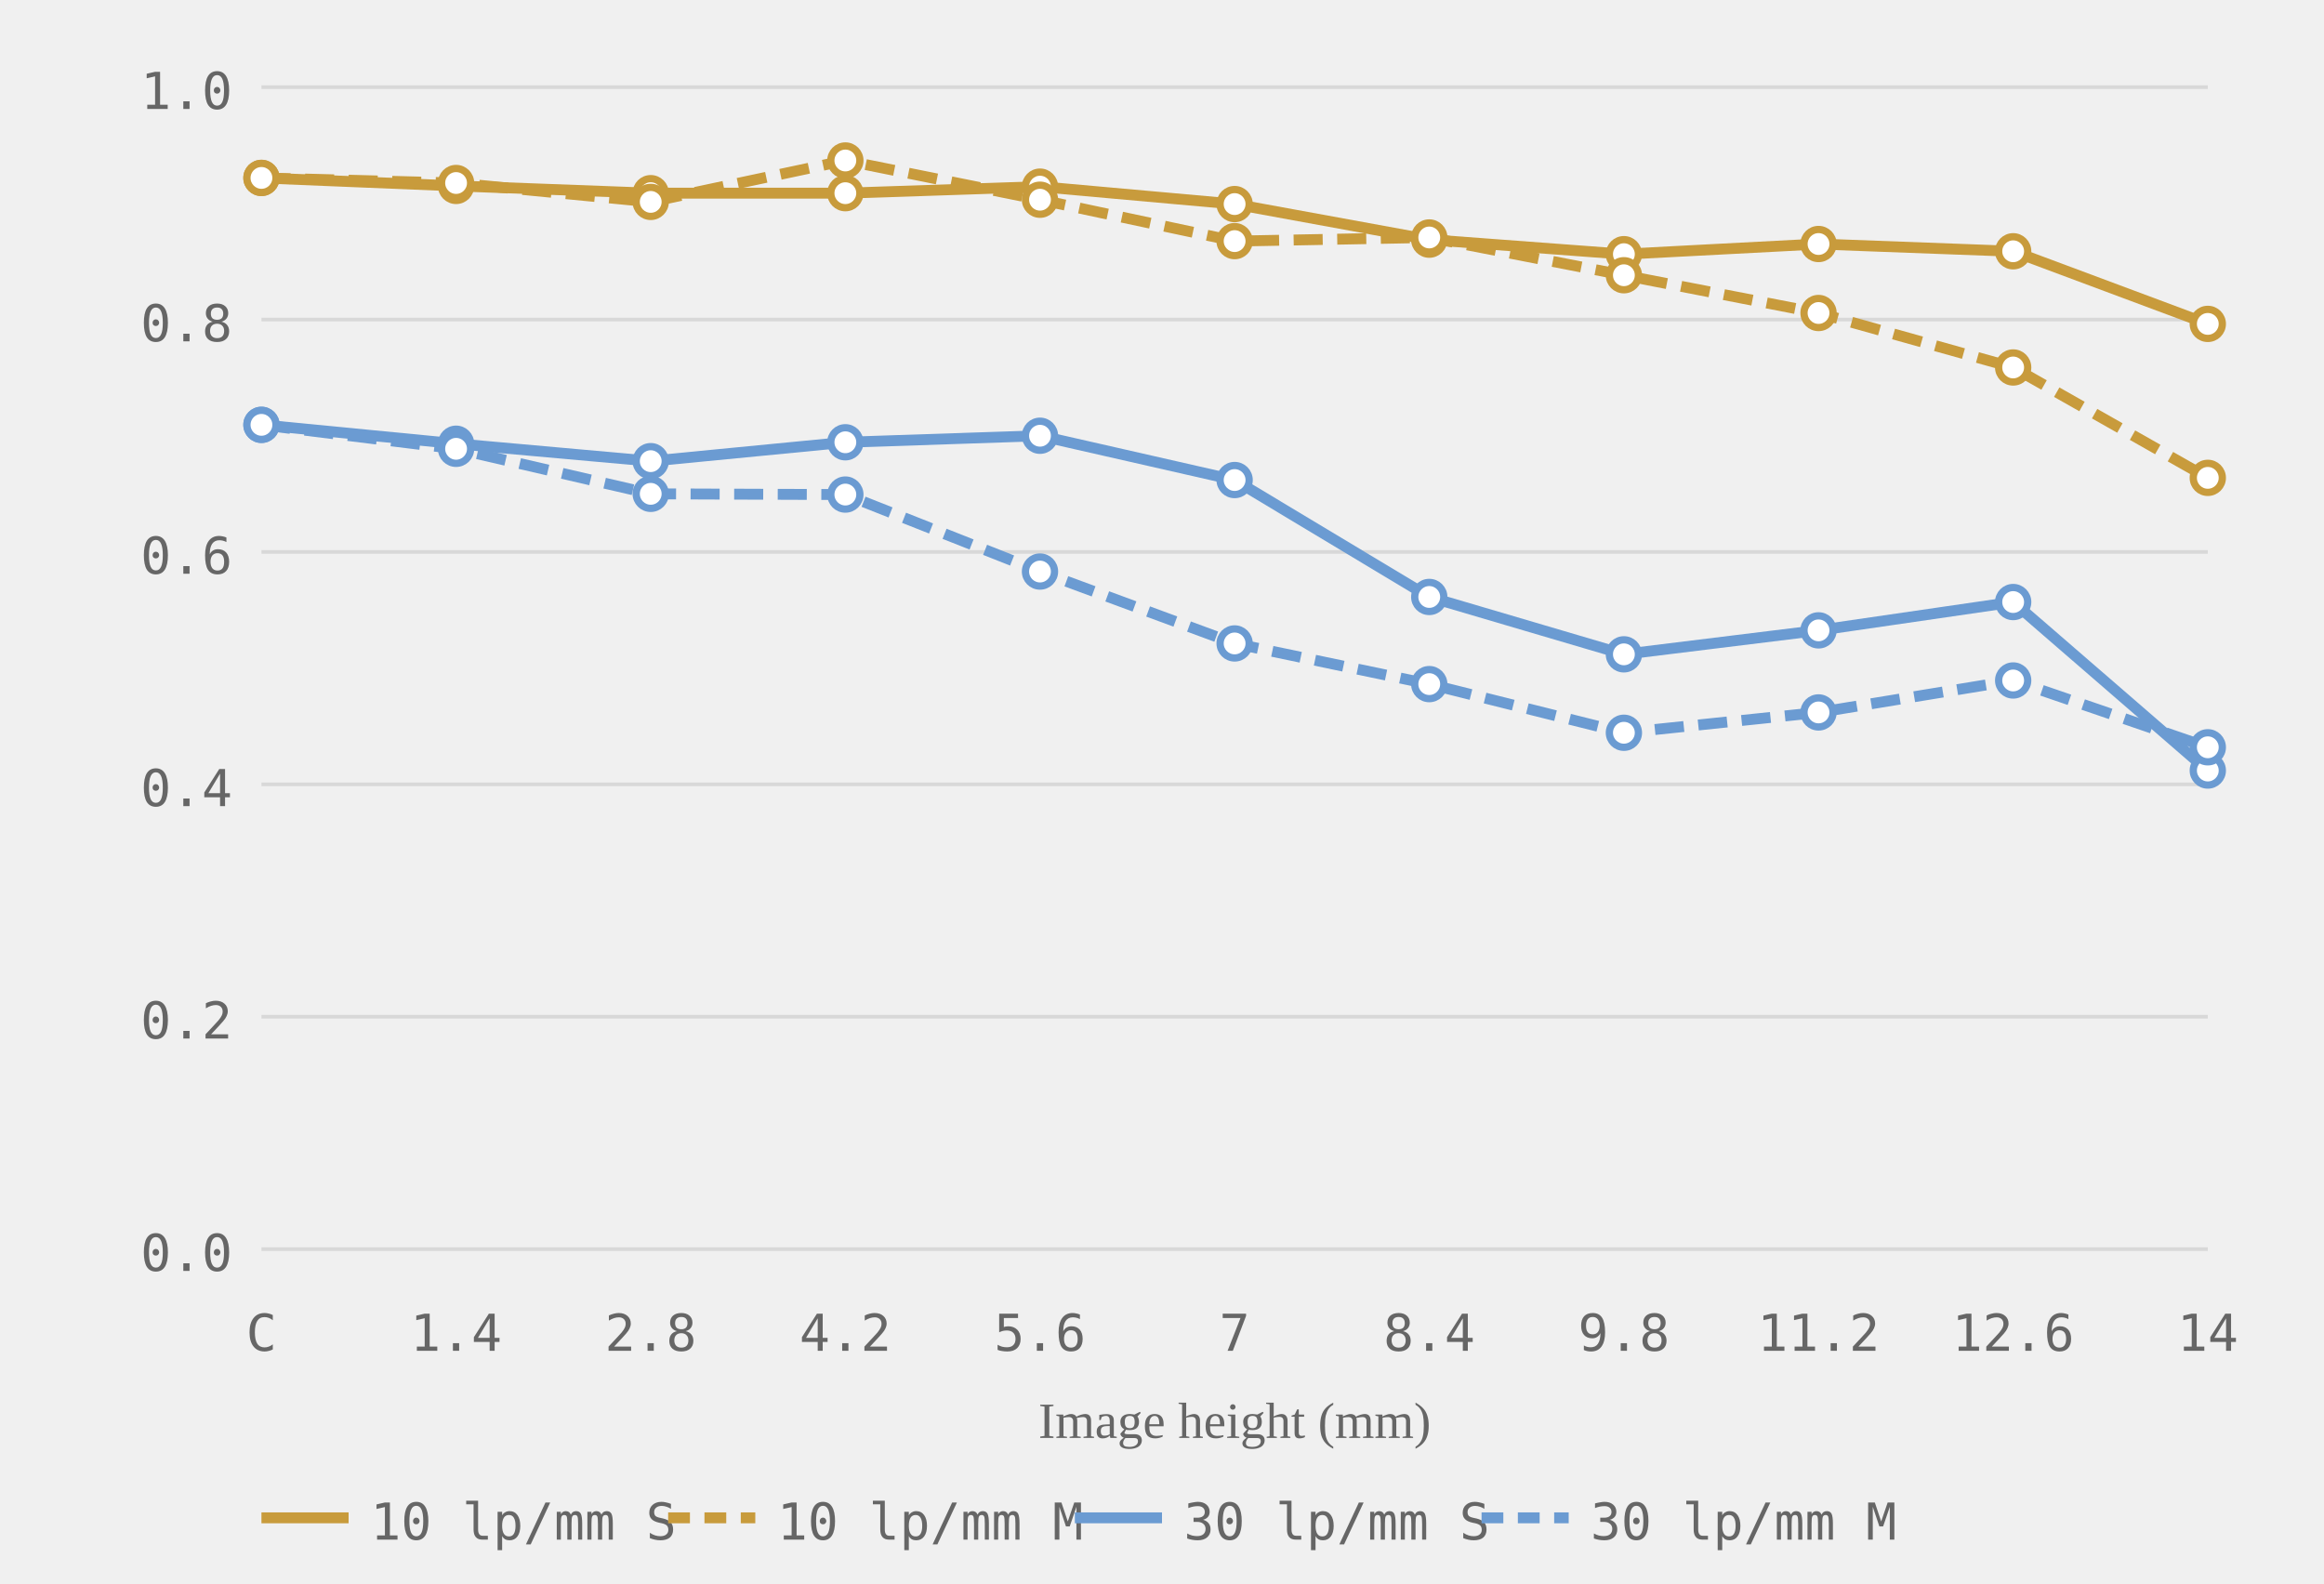
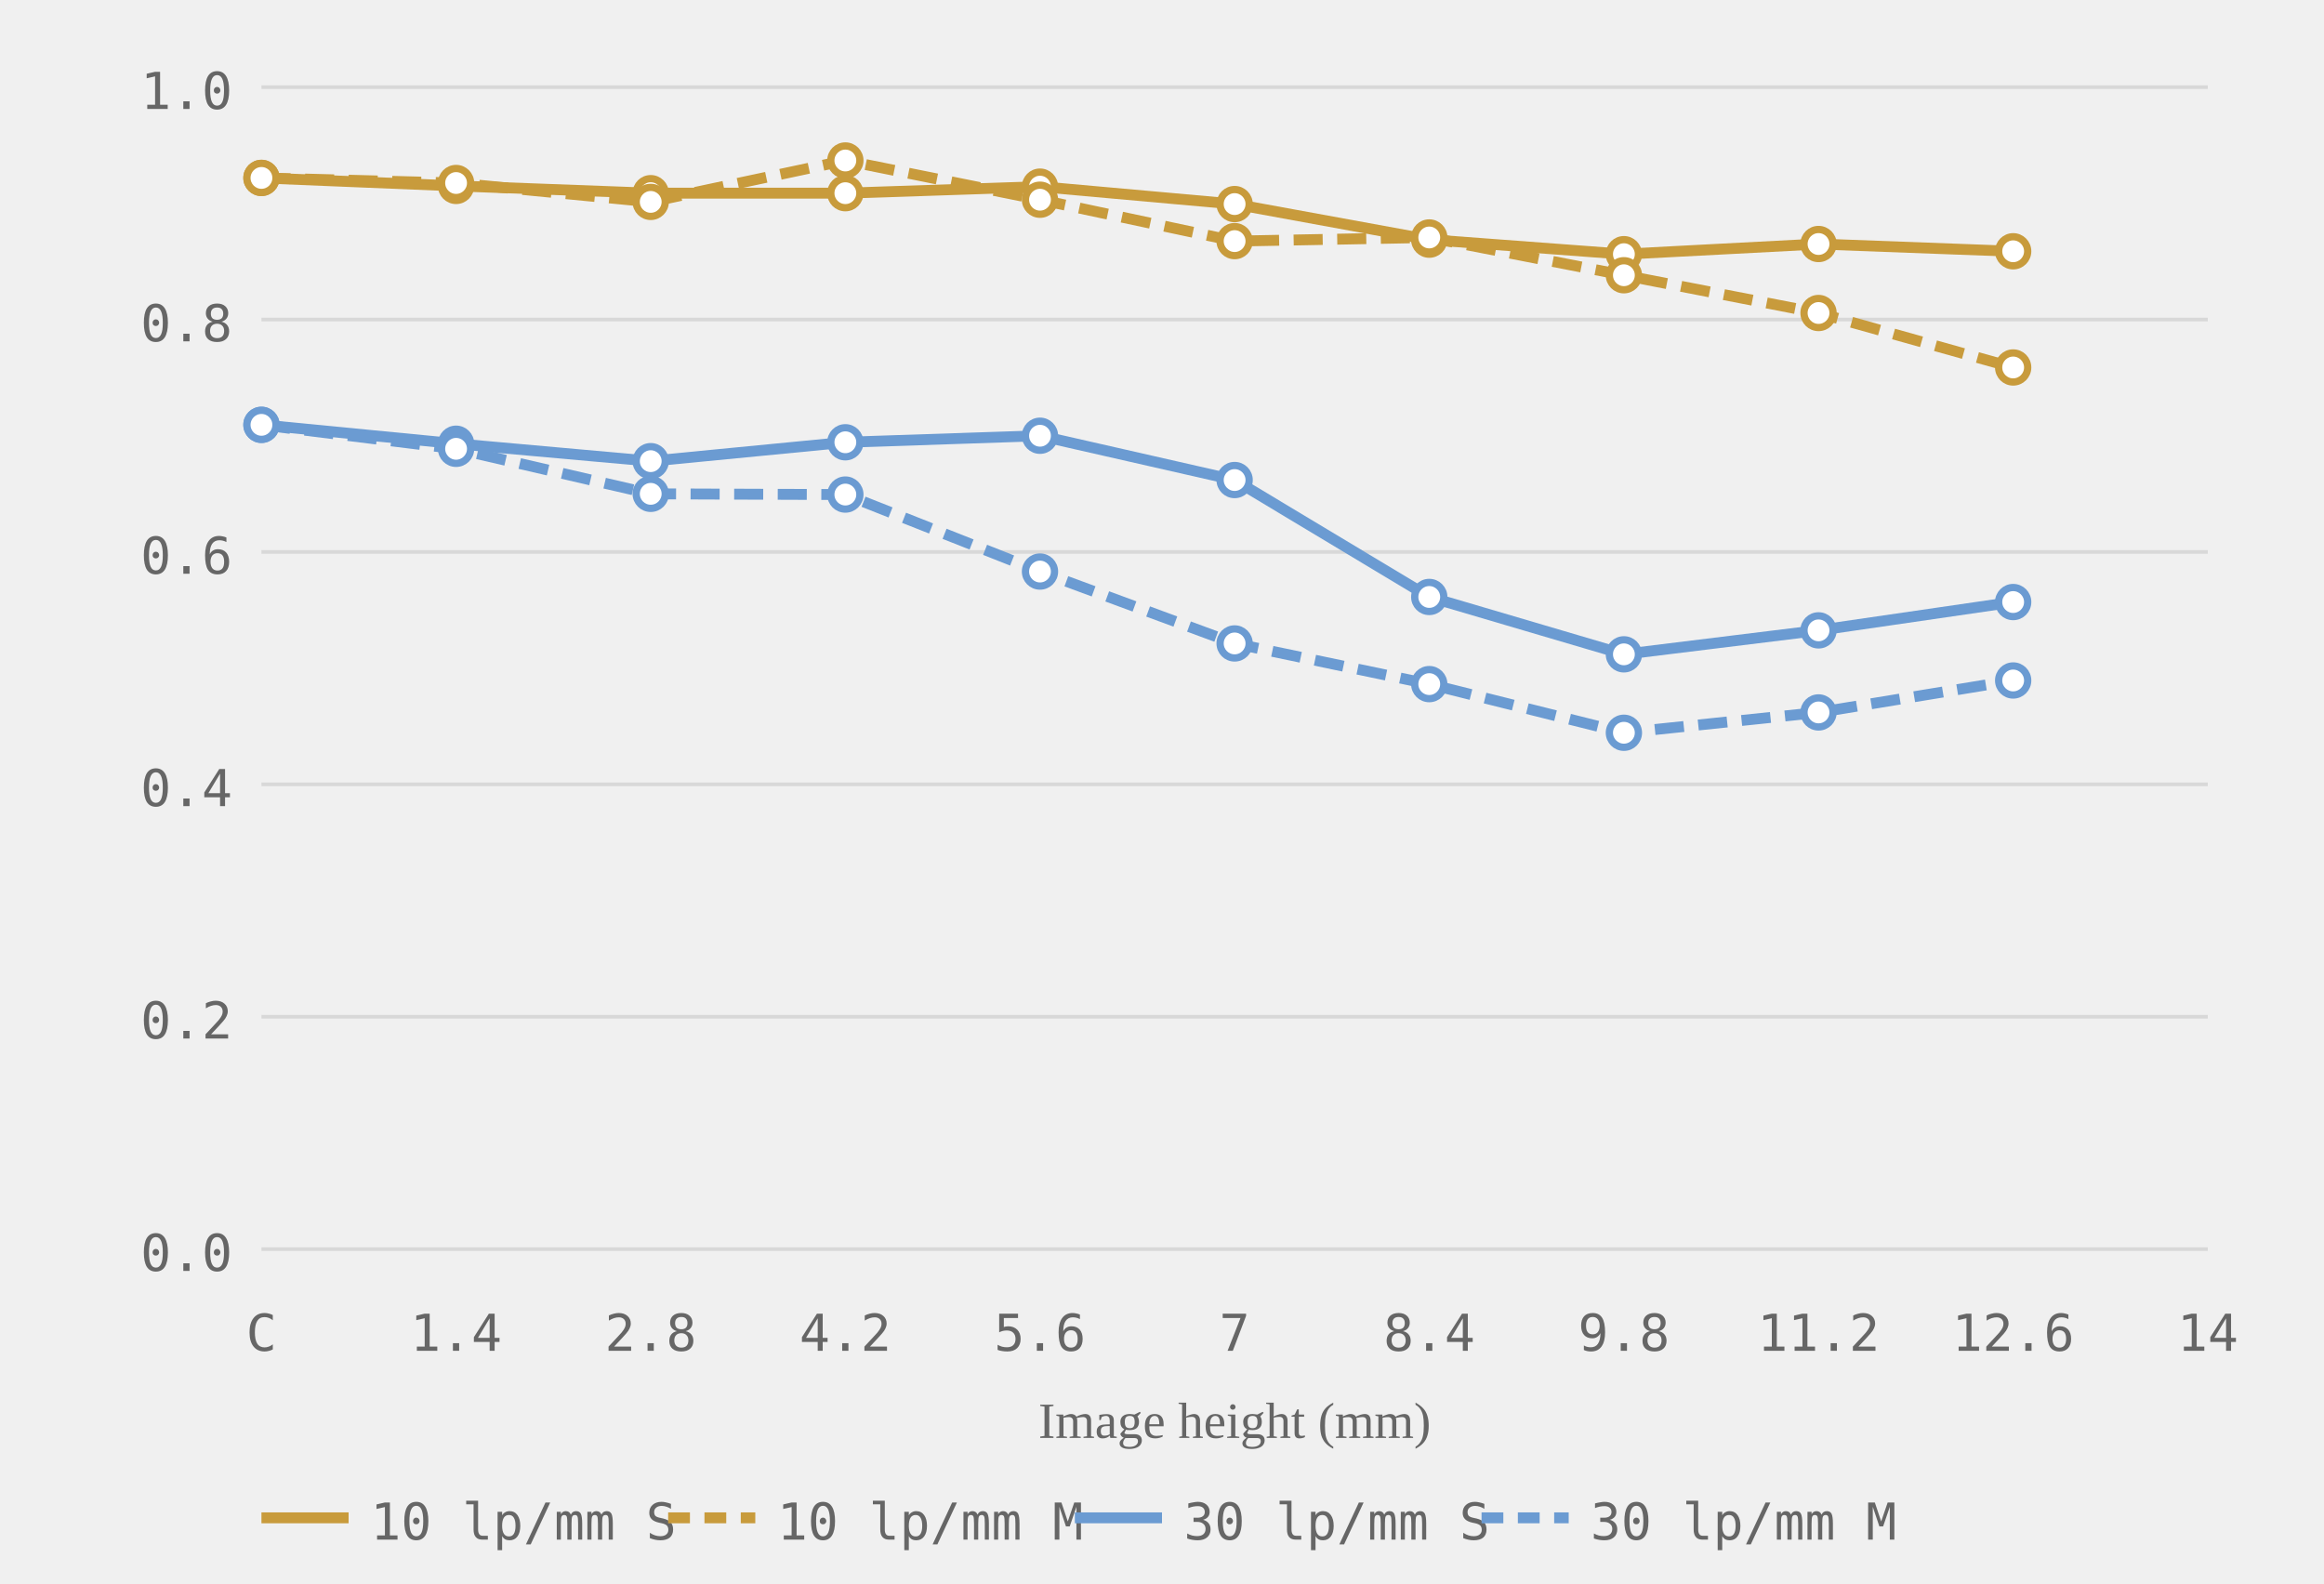
<svg xmlns="http://www.w3.org/2000/svg" viewBox="0 0 320 218" role="img" aria-label="MTF chart, generated from readings">
  <style>.grid-line { stroke: #d8d8d8; stroke-width: 0.5; }.axis-label { font-size: 7px; fill: #666666; font-family: ui-monospace, monospace; }.axis-y { text-anchor: end; }.axis-x { text-anchor: middle; }.axis-title { font-size: 7px; fill: #666666; text-anchor: middle; }.curve { fill: none; stroke-width: 1.5; }.curve-m { stroke-dasharray: 4 2; }.dot { fill: white; stroke-width: 1; }.legend-text { font-size: 7px; fill: #666666; font-family: ui-monospace, monospace; }</style>
  <line class="grid-line" x1="36" y1="172.0" x2="304" y2="172.0" />
  <line class="grid-line" x1="36" y1="140.0" x2="304" y2="140.0" />
  <line class="grid-line" x1="36" y1="108.0" x2="304" y2="108.0" />
  <line class="grid-line" x1="36" y1="76.0" x2="304" y2="76.0" />
  <line class="grid-line" x1="36" y1="44.0" x2="304" y2="44.0" />
  <line class="grid-line" x1="36" y1="12.0" x2="304" y2="12.0" />
  <text class="axis-label axis-y" x="32" y="175.0">0.0</text>
  <text class="axis-label axis-y" x="32" y="143.0">0.2</text>
  <text class="axis-label axis-y" x="32" y="111.0">0.4</text>
  <text class="axis-label axis-y" x="32" y="79.0">0.6</text>
  <text class="axis-label axis-y" x="32" y="47.0">0.8</text>
  <text class="axis-label axis-y" x="32" y="15.0">1.0</text>
  <text class="axis-label axis-x" x="36.0" y="186">C</text>
  <text class="axis-label axis-x" x="62.8" y="186">1.4</text>
  <text class="axis-label axis-x" x="89.6" y="186">2.8</text>
  <text class="axis-label axis-x" x="116.4" y="186">4.2</text>
  <text class="axis-label axis-x" x="143.2" y="186">5.6</text>
  <text class="axis-label axis-x" x="170.0" y="186">7</text>
  <text class="axis-label axis-x" x="196.8" y="186">8.4</text>
  <text class="axis-label axis-x" x="223.6" y="186">9.8</text>
  <text class="axis-label axis-x" x="250.4" y="186">11.2</text>
  <text class="axis-label axis-x" x="277.2" y="186">12.6</text>
  <text class="axis-label axis-x" x="304.0" y="186">14</text>
  <text class="axis-title" x="170.0" y="198">Image height (mm)</text>
-   <polyline class="curve curve-10" style="stroke:#c89b3c" points="36.0,24.5 62.8,25.6 89.6,26.6 116.4,26.6 143.2,25.7 170.0,28.1 196.8,33.0 223.6,35.0 250.4,33.6 277.2,34.6 304.0,44.6" />
-   <polyline class="curve curve-30" style="stroke:#6b9bd2" points="36.0,58.5 62.8,61.1 89.6,63.5 116.4,60.9 143.2,60.0 170.0,66.1 196.8,82.2 223.6,90.1 250.4,86.8 277.2,82.9 304.0,106.1" />
-   <polyline class="curve curve-10 curve-m" style="stroke:#c89b3c" points="36.0,24.5 62.8,25.2 89.6,27.8 116.4,22.1 143.2,27.5 170.0,33.2 196.8,32.7 223.6,37.9 250.4,43.1 277.2,50.6 304.0,65.8" stroke-dasharray="4 2" />
-   <polyline class="curve curve-30 curve-m" style="stroke:#6b9bd2" points="36.0,58.5 62.8,61.8 89.6,68.0 116.4,68.1 143.2,78.7 170.0,88.6 196.8,94.2 223.6,100.9 250.4,98.1 277.2,93.7 304.0,102.9" stroke-dasharray="4 2" />
+   <polyline class="curve curve-10" style="stroke:#c89b3c" points="36.0,24.5 62.8,25.6 89.6,26.6 116.4,26.6 143.2,25.7 170.0,28.1 196.8,33.0 223.6,35.0 250.4,33.6 277.2,34.6" />
+   <polyline class="curve curve-30" style="stroke:#6b9bd2" points="36.0,58.5 62.8,61.1 89.6,63.5 116.4,60.9 143.2,60.0 170.0,66.1 196.8,82.2 223.6,90.1 250.4,86.8 277.2,82.9" />
+   <polyline class="curve curve-10 curve-m" style="stroke:#c89b3c" points="36.0,24.5 62.8,25.2 89.6,27.8 116.4,22.1 143.2,27.5 170.0,33.2 196.8,32.7 223.6,37.9 250.4,43.1 277.2,50.6" stroke-dasharray="4 2" />
+   <polyline class="curve curve-30 curve-m" style="stroke:#6b9bd2" points="36.0,58.5 62.8,61.8 89.6,68.0 116.4,68.1 143.2,78.7 170.0,88.6 196.8,94.2 223.6,100.9 250.4,98.1 277.2,93.7" stroke-dasharray="4 2" />
  <circle class="dot dot-10" style="stroke:#c89b3c" cx="36.0" cy="24.5" r="2" />
  <circle class="dot dot-10" style="stroke:#c89b3c" cx="62.8" cy="25.6" r="2" />
  <circle class="dot dot-10" style="stroke:#c89b3c" cx="89.6" cy="26.6" r="2" />
  <circle class="dot dot-10" style="stroke:#c89b3c" cx="116.4" cy="26.6" r="2" />
  <circle class="dot dot-10" style="stroke:#c89b3c" cx="143.2" cy="25.7" r="2" />
  <circle class="dot dot-10" style="stroke:#c89b3c" cx="170.0" cy="28.1" r="2" />
  <circle class="dot dot-10" style="stroke:#c89b3c" cx="196.8" cy="33.0" r="2" />
  <circle class="dot dot-10" style="stroke:#c89b3c" cx="223.6" cy="35.0" r="2" />
  <circle class="dot dot-10" style="stroke:#c89b3c" cx="250.4" cy="33.6" r="2" />
  <circle class="dot dot-10" style="stroke:#c89b3c" cx="277.2" cy="34.6" r="2" />
-   <circle class="dot dot-10" style="stroke:#c89b3c" cx="304.0" cy="44.6" r="2" />
  <circle class="dot dot-30" style="stroke:#6b9bd2" cx="36.0" cy="58.5" r="2" />
  <circle class="dot dot-30" style="stroke:#6b9bd2" cx="62.8" cy="61.1" r="2" />
  <circle class="dot dot-30" style="stroke:#6b9bd2" cx="89.6" cy="63.5" r="2" />
  <circle class="dot dot-30" style="stroke:#6b9bd2" cx="116.4" cy="60.9" r="2" />
  <circle class="dot dot-30" style="stroke:#6b9bd2" cx="143.2" cy="60.0" r="2" />
  <circle class="dot dot-30" style="stroke:#6b9bd2" cx="170.0" cy="66.1" r="2" />
  <circle class="dot dot-30" style="stroke:#6b9bd2" cx="196.8" cy="82.2" r="2" />
  <circle class="dot dot-30" style="stroke:#6b9bd2" cx="223.6" cy="90.1" r="2" />
  <circle class="dot dot-30" style="stroke:#6b9bd2" cx="250.4" cy="86.8" r="2" />
  <circle class="dot dot-30" style="stroke:#6b9bd2" cx="277.2" cy="82.9" r="2" />
-   <circle class="dot dot-30" style="stroke:#6b9bd2" cx="304.0" cy="106.1" r="2" />
  <circle class="dot dot-10" style="stroke:#c89b3c" cx="36.0" cy="24.5" r="2" />
  <circle class="dot dot-10" style="stroke:#c89b3c" cx="62.8" cy="25.2" r="2" />
  <circle class="dot dot-10" style="stroke:#c89b3c" cx="89.6" cy="27.8" r="2" />
  <circle class="dot dot-10" style="stroke:#c89b3c" cx="116.4" cy="22.1" r="2" />
  <circle class="dot dot-10" style="stroke:#c89b3c" cx="143.2" cy="27.5" r="2" />
  <circle class="dot dot-10" style="stroke:#c89b3c" cx="170.0" cy="33.2" r="2" />
  <circle class="dot dot-10" style="stroke:#c89b3c" cx="196.8" cy="32.7" r="2" />
  <circle class="dot dot-10" style="stroke:#c89b3c" cx="223.6" cy="37.9" r="2" />
  <circle class="dot dot-10" style="stroke:#c89b3c" cx="250.4" cy="43.1" r="2" />
  <circle class="dot dot-10" style="stroke:#c89b3c" cx="277.2" cy="50.6" r="2" />
-   <circle class="dot dot-10" style="stroke:#c89b3c" cx="304.0" cy="65.8" r="2" />
  <circle class="dot dot-30" style="stroke:#6b9bd2" cx="36.0" cy="58.5" r="2" />
  <circle class="dot dot-30" style="stroke:#6b9bd2" cx="62.8" cy="61.8" r="2" />
  <circle class="dot dot-30" style="stroke:#6b9bd2" cx="89.6" cy="68.0" r="2" />
  <circle class="dot dot-30" style="stroke:#6b9bd2" cx="116.4" cy="68.1" r="2" />
  <circle class="dot dot-30" style="stroke:#6b9bd2" cx="143.2" cy="78.7" r="2" />
  <circle class="dot dot-30" style="stroke:#6b9bd2" cx="170.0" cy="88.6" r="2" />
  <circle class="dot dot-30" style="stroke:#6b9bd2" cx="196.8" cy="94.2" r="2" />
  <circle class="dot dot-30" style="stroke:#6b9bd2" cx="223.6" cy="100.9" r="2" />
  <circle class="dot dot-30" style="stroke:#6b9bd2" cx="250.4" cy="98.1" r="2" />
  <circle class="dot dot-30" style="stroke:#6b9bd2" cx="277.2" cy="93.7" r="2" />
-   <circle class="dot dot-30" style="stroke:#6b9bd2" cx="304.0" cy="102.9" r="2" />
  <line x1="36" y1="209" x2="48" y2="209" stroke="#c89b3c" stroke-width="1.5" />
  <text class="legend-text" x="51" y="212">10 lp/mm S</text>
  <line x1="92" y1="209" x2="104" y2="209" stroke="#c89b3c" stroke-width="1.5" stroke-dasharray="3 2" />
  <text class="legend-text" x="107" y="212">10 lp/mm M</text>
  <line x1="148" y1="209" x2="160" y2="209" stroke="#6b9bd2" stroke-width="1.5" />
  <text class="legend-text" x="163" y="212">30 lp/mm S</text>
  <line x1="204" y1="209" x2="216" y2="209" stroke="#6b9bd2" stroke-width="1.5" stroke-dasharray="3 2" />
  <text class="legend-text" x="219" y="212">30 lp/mm M</text>
</svg>
